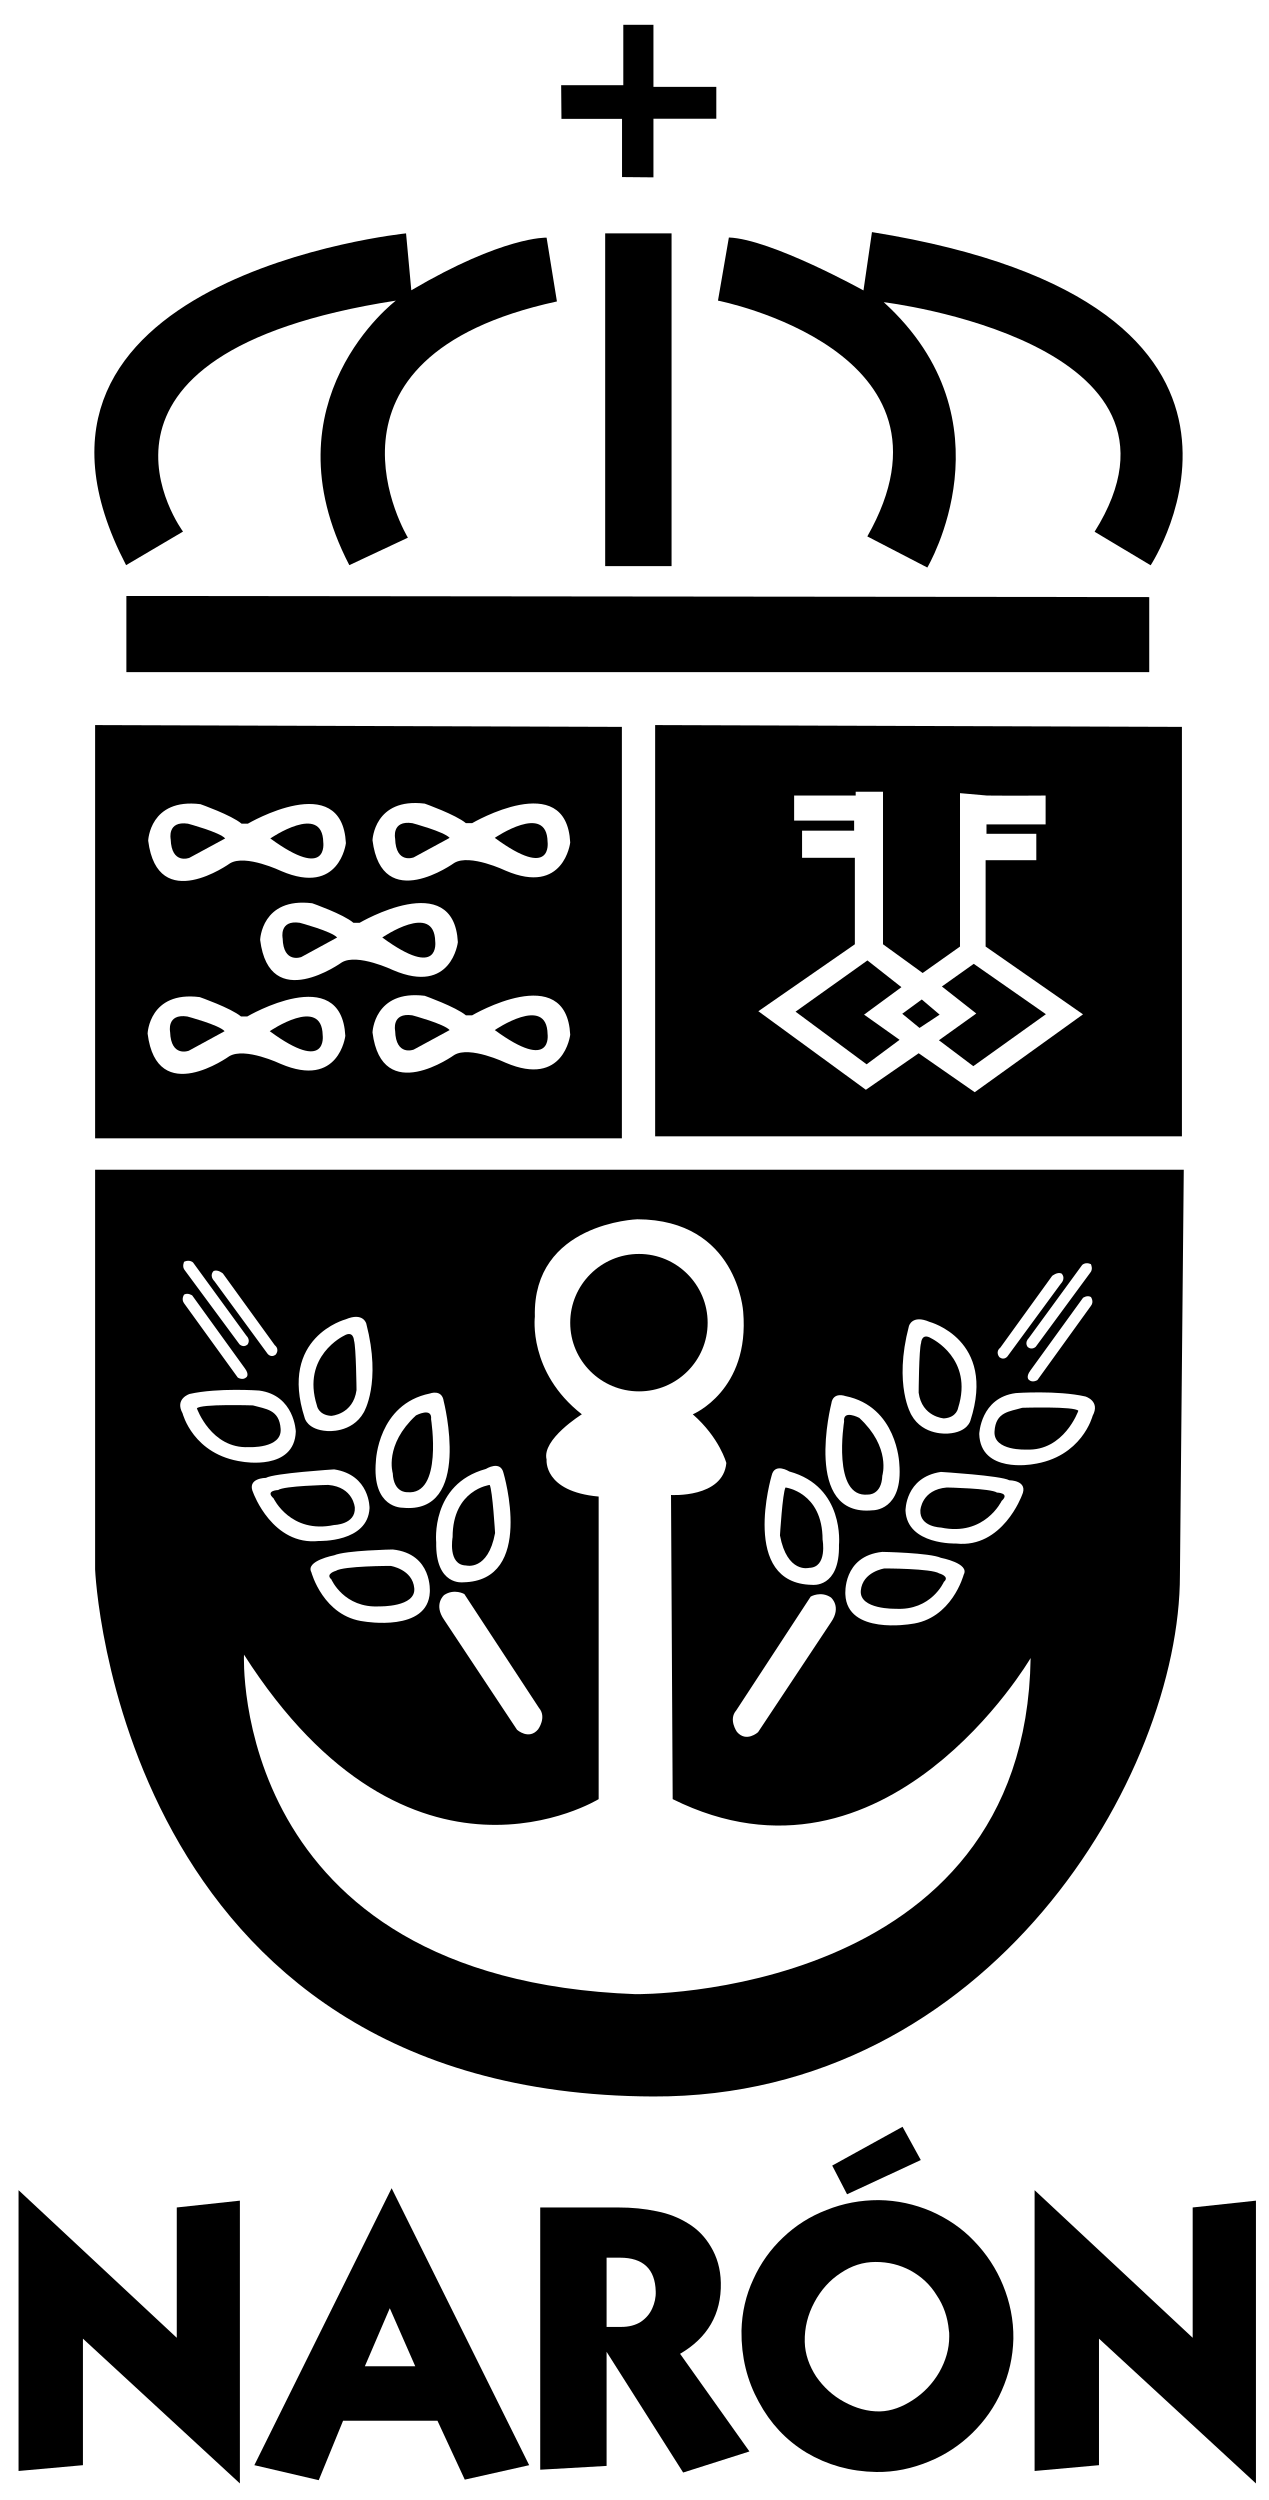
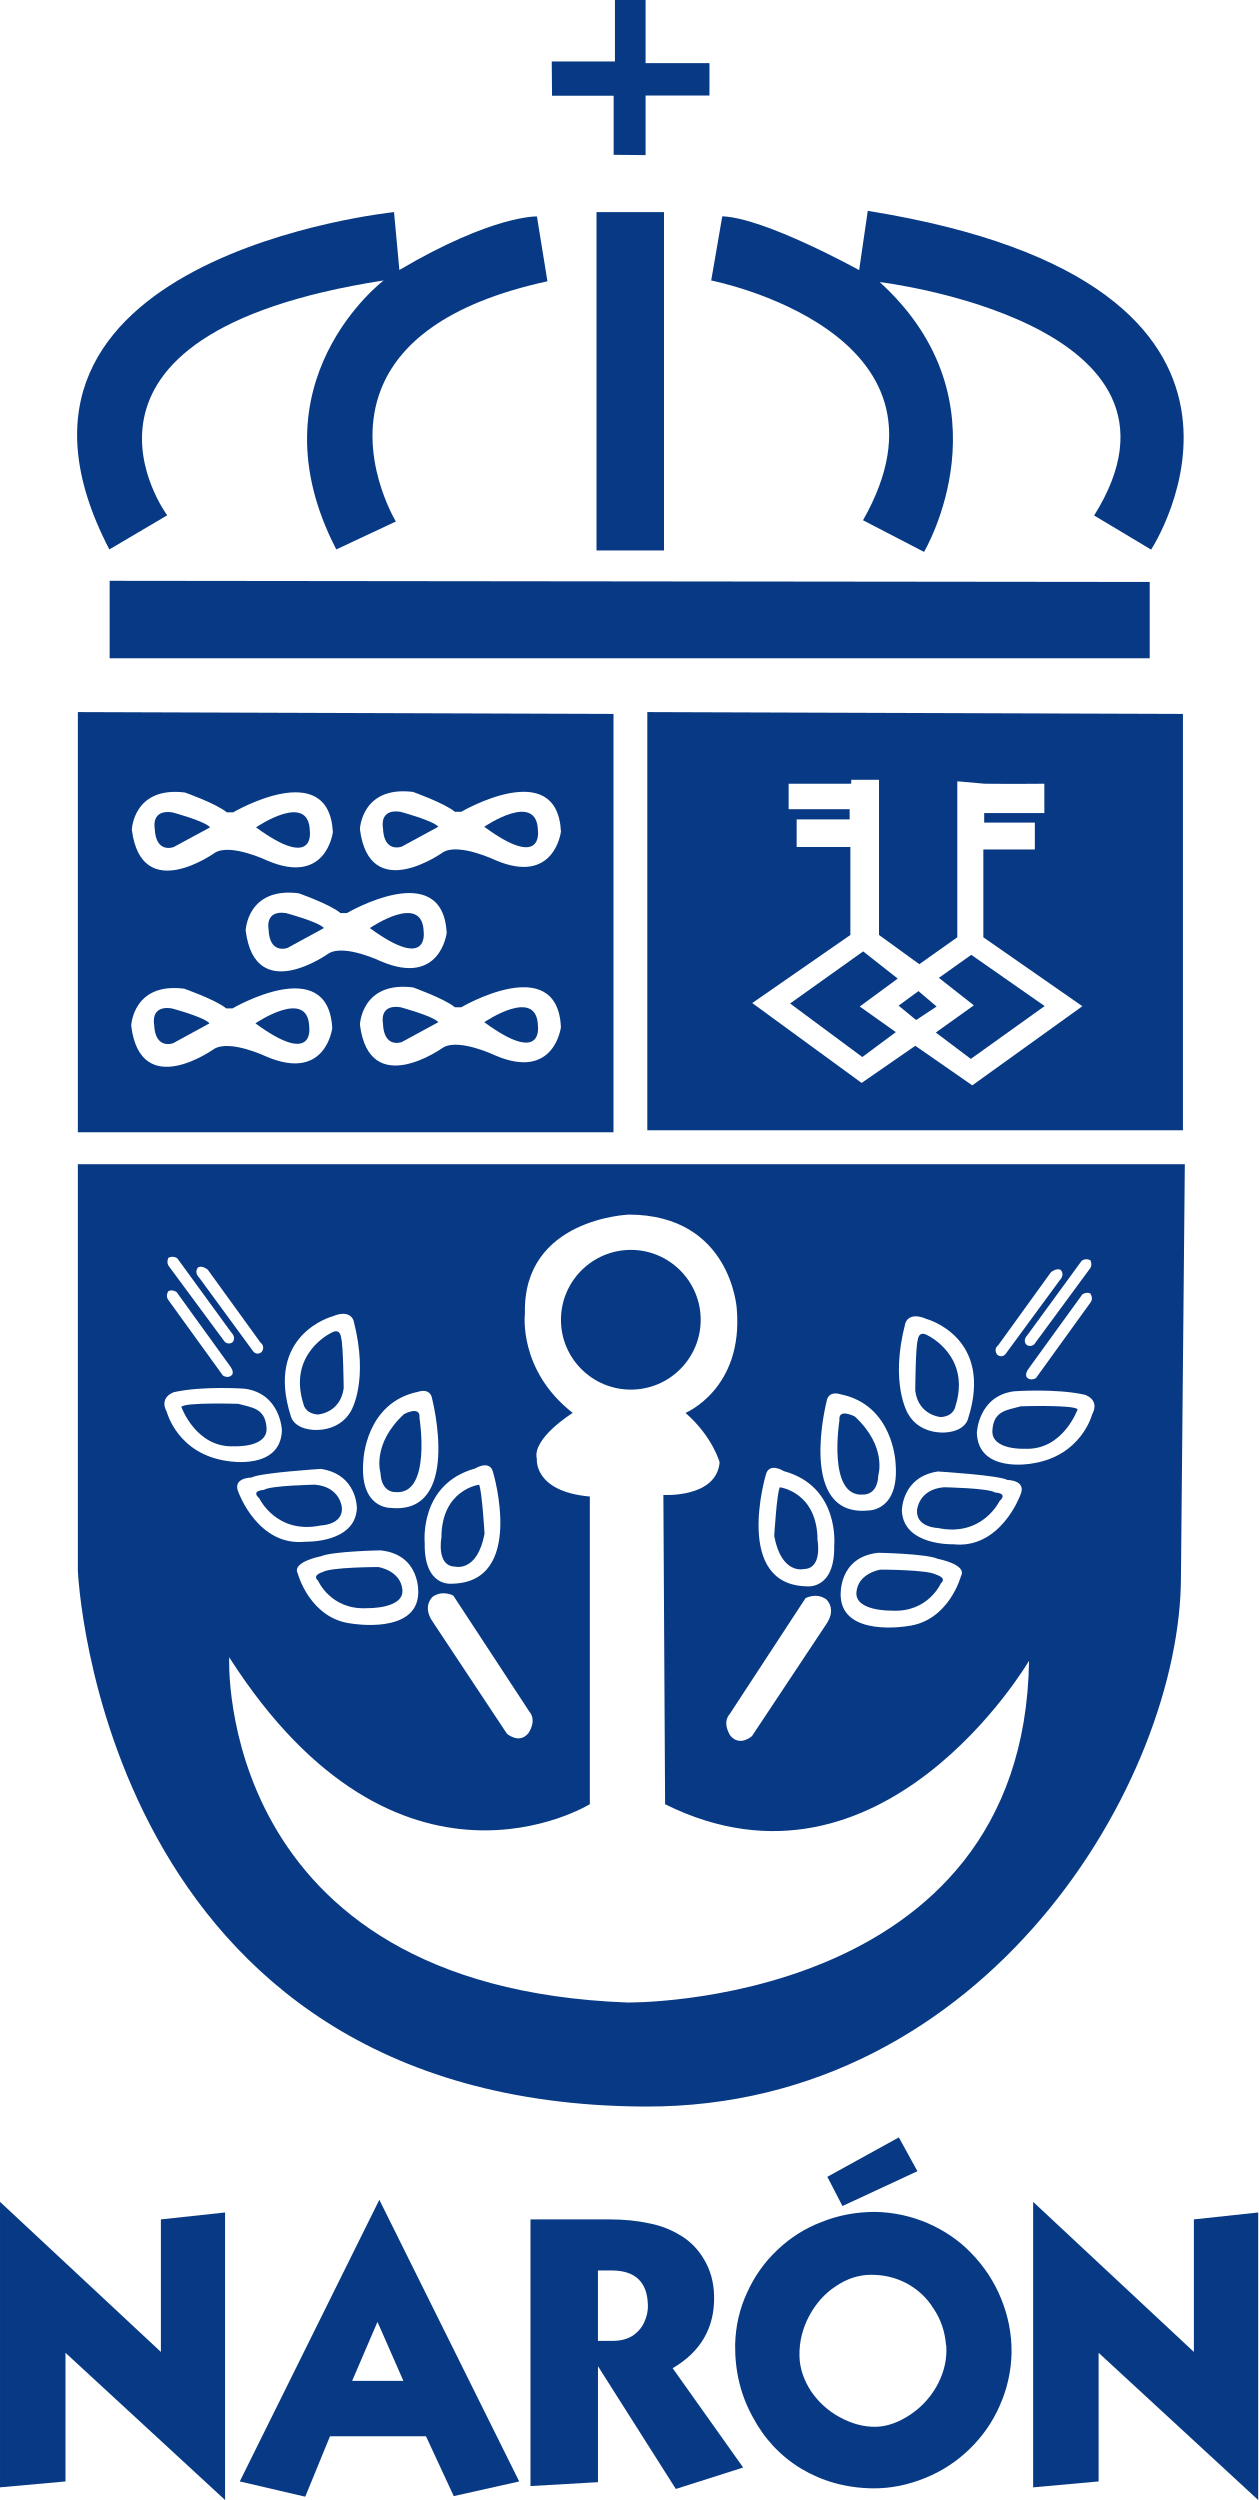
- <svg xmlns="http://www.w3.org/2000/svg" width="35pt" height="69pt" viewBox="0 0 35 69" version="1.1">
-   <g id="surface1">
-     <path style=" stroke:none;fill-rule:nonzero;fill-opacity:1;" d="M 11.352 8.012 L 11.207 6.441 C 11.207 6.441 -0.656 7.656 3.48 15.598 L 5.051 14.672 C 5.051 14.672 1.41 9.773 10.926 8.297 C 10.926 8.297 7.285 11.055 9.641 15.598 L 11.258 14.84 C 11.258 14.84 8.238 9.867 15.371 8.32 L 15.086 6.559 C 15.086 6.559 13.898 6.512 11.352 8.012 " />
-     <path style=" stroke:none;fill-rule:nonzero;fill-opacity:1;" d="M 16.703 15.625 L 18.535 15.625 L 18.535 6.441 L 16.703 6.441 L 16.703 15.625 " />
-     <path style=" stroke:none;fill-rule:nonzero;fill-opacity:1;" d="M 17.168 3.281 L 17.168 4.887 L 18.035 4.895 L 18.035 3.277 L 19.77 3.277 L 19.77 2.398 L 18.035 2.398 L 18.035 0.684 L 17.203 0.684 L 17.203 2.352 L 15.488 2.352 L 15.496 3.281 L 17.168 3.281 " />
-     <path style=" stroke:none;fill-rule:nonzero;fill-opacity:1;" d="M 3.488 16.449 L 3.488 18.551 L 31.719 18.551 L 31.719 16.48 L 3.488 16.449 " />
-     <path style=" stroke:none;fill-rule:nonzero;fill-opacity:1;" d="M 6.84 22.734 L 6.668 22.734 C 6.387 22.496 5.531 22.195 5.531 22.195 C 4.133 22.023 4.09 23.203 4.09 23.203 C 4.352 25.266 6.348 23.828 6.348 23.828 C 6.777 23.57 7.766 24.043 7.766 24.043 C 9.375 24.73 9.547 23.27 9.547 23.27 C 9.438 21.207 6.84 22.734 6.84 22.734 Z M 13.031 22.719 L 12.859 22.719 C 12.578 22.484 11.723 22.18 11.723 22.18 C 10.324 22.008 10.281 23.191 10.281 23.191 C 10.543 25.254 12.539 23.816 12.539 23.816 C 12.969 23.559 13.957 24.031 13.957 24.031 C 15.566 24.719 15.738 23.254 15.738 23.254 C 15.633 21.195 13.031 22.719 13.031 22.719 Z M 9.926 25.469 L 9.754 25.469 C 9.477 25.23 8.617 24.93 8.617 24.93 C 7.219 24.758 7.18 25.941 7.18 25.941 C 7.438 28 9.434 26.562 9.434 26.562 C 9.863 26.305 10.852 26.777 10.852 26.777 C 12.465 27.465 12.637 26.004 12.637 26.004 C 12.527 23.941 9.926 25.469 9.926 25.469 Z M 6.824 28.055 L 6.652 28.055 C 6.371 27.82 5.512 27.52 5.512 27.52 C 4.117 27.344 4.074 28.527 4.074 28.527 C 4.332 30.59 6.328 29.152 6.328 29.152 C 6.762 28.895 7.746 29.363 7.746 29.363 C 9.359 30.051 9.531 28.59 9.531 28.59 C 9.422 26.531 6.824 28.055 6.824 28.055 Z M 13.031 28.023 L 12.859 28.023 C 12.578 27.789 11.723 27.484 11.723 27.484 C 10.324 27.312 10.281 28.496 10.281 28.496 C 10.543 30.555 12.539 29.117 12.539 29.117 C 12.969 28.859 13.957 29.332 13.957 29.332 C 15.566 30.02 15.738 28.559 15.738 28.559 C 15.633 26.496 13.031 28.023 13.031 28.023 Z M 2.625 20.012 L 17.164 20.062 L 17.164 31.418 L 2.625 31.418 L 2.625 20.012 " />
-     <path style=" stroke:none;fill-rule:nonzero;fill-opacity:1;" d="M 21.918 21.957 L 21.918 22.648 L 23.574 22.648 L 23.574 22.926 L 22.137 22.926 L 22.137 23.676 L 23.594 23.676 L 23.594 26.062 L 20.93 27.91 L 23.898 30.078 L 25.355 29.07 L 26.902 30.145 L 29.891 27.996 L 27.203 26.125 L 27.203 23.742 L 28.602 23.742 L 28.602 23.012 L 27.227 23.012 L 27.227 22.754 L 28.859 22.754 L 28.859 21.957 C 28.859 21.957 27.922 21.965 27.242 21.957 L 26.496 21.891 L 26.496 26.125 L 25.465 26.855 L 24.371 26.062 L 24.371 21.852 L 23.617 21.852 L 23.617 21.957 Z M 18.082 20.012 L 32.621 20.062 L 32.621 31.363 L 18.082 31.363 L 18.082 20.012 " />
-     <path style=" stroke:none;fill-rule:nonzero;fill-opacity:1;" d="M 27.609 37.195 C 27.457 37.32 27.586 37.461 27.586 37.461 C 27.715 37.555 27.805 37.438 27.805 37.438 L 29.273 35.438 C 29.434 35.266 29.297 35.148 29.297 35.148 C 29.18 35.098 29.039 35.215 29.039 35.215 Z M 28.398 36.926 C 28.262 37.066 28.367 37.18 28.367 37.18 C 28.48 37.273 28.586 37.172 28.586 37.172 L 30.086 35.133 C 30.18 35.031 30.109 34.891 30.109 34.891 C 29.957 34.82 29.867 34.914 29.867 34.914 Z M 30.109 35.797 C 30.004 35.738 29.891 35.82 29.891 35.82 L 28.434 37.832 C 28.309 38.004 28.391 38.078 28.391 38.078 C 28.492 38.18 28.633 38.09 28.633 38.09 L 30.109 36.043 C 30.203 35.926 30.109 35.797 30.109 35.797 Z M 29.957 38.543 C 29.18 38.367 28.039 38.449 28.039 38.449 C 27.062 38.574 27.027 39.578 27.027 39.578 C 27.062 40.672 28.492 40.414 28.492 40.414 C 29.863 40.227 30.156 39.078 30.156 39.078 C 30.379 38.668 29.957 38.543 29.957 38.543 Z M 25.086 36.602 C 24.656 38.238 25.156 39.055 25.156 39.055 C 25.48 39.637 26.168 39.566 26.168 39.566 C 26.715 39.531 26.785 39.203 26.785 39.203 C 27.504 36.973 25.656 36.484 25.656 36.484 C 25.168 36.273 25.086 36.602 25.086 36.602 Z M 23.332 38.531 C 23.332 38.531 22.992 38.402 22.945 38.738 C 22.945 38.738 22.145 41.879 24.086 41.684 C 24.086 41.684 24.934 41.703 24.82 40.391 C 24.82 40.391 24.762 38.82 23.332 38.531 Z M 27.855 40.855 C 27.633 40.727 25.969 40.625 25.969 40.625 C 24.98 40.773 24.992 41.695 24.992 41.695 C 25.039 42.648 26.391 42.602 26.391 42.602 C 27.668 42.738 28.203 41.277 28.203 41.277 C 28.402 40.855 27.855 40.855 27.855 40.855 Z M 25.969 42.996 C 25.656 42.855 24.352 42.832 24.352 42.832 C 23.25 42.949 23.332 44.008 23.332 44.008 C 23.379 45.125 25.133 44.824 25.133 44.824 C 26.273 44.695 26.598 43.461 26.598 43.461 C 26.773 43.148 25.969 42.996 25.969 42.996 Z M 21.785 40.613 C 21.785 40.613 21.379 40.355 21.297 40.727 C 21.297 40.727 20.414 43.707 22.414 43.742 C 22.414 43.742 23.18 43.844 23.156 42.637 C 23.156 42.637 23.32 41.031 21.785 40.613 Z M 16.523 49.656 C 16.523 49.656 11.328 52.859 6.734 45.668 C 6.734 45.668 6.316 54.621 17.543 55.039 C 17.543 55.039 28.305 55.18 28.445 45.762 C 28.445 45.762 24.457 52.582 18.566 49.656 L 18.52 41.262 C 18.52 41.262 19.957 41.352 20.047 40.379 C 20.047 40.379 19.863 39.684 19.121 39.035 C 19.121 39.035 20.699 38.383 20.512 36.203 C 20.512 36.203 20.355 33.664 17.59 33.652 C 17.59 33.652 14.695 33.75 14.762 36.34 C 14.762 36.34 14.57 37.871 16.059 39.035 C 16.059 39.035 14.945 39.727 15.086 40.285 C 15.086 40.285 14.992 41.168 16.523 41.305 Z M 22.934 44.09 C 22.656 43.902 22.375 44.066 22.375 44.066 L 20.32 47.207 C 20.098 47.461 20.34 47.801 20.34 47.801 C 20.598 48.102 20.922 47.809 20.922 47.809 L 22.934 44.777 C 23.238 44.344 22.934 44.09 22.934 44.09 Z M 7.582 37.125 L 6.152 35.148 C 6.152 35.148 6.016 35.031 5.898 35.078 C 5.898 35.078 5.758 35.195 5.922 35.367 L 7.387 37.367 C 7.387 37.367 7.48 37.484 7.605 37.391 C 7.605 37.391 7.734 37.254 7.582 37.125 Z M 6.793 36.855 L 5.328 34.844 C 5.328 34.844 5.234 34.754 5.082 34.824 C 5.082 34.824 5.012 34.961 5.105 35.066 L 6.609 37.102 C 6.609 37.102 6.711 37.207 6.828 37.113 C 6.828 37.113 6.934 36.996 6.793 36.855 Z M 5.082 35.73 C 5.082 35.73 4.992 35.855 5.082 35.973 L 6.562 38.02 C 6.562 38.02 6.699 38.113 6.805 38.008 C 6.805 38.008 6.887 37.938 6.758 37.766 L 5.305 35.754 C 5.305 35.754 5.188 35.672 5.082 35.73 Z M 5.234 38.473 C 5.234 38.473 4.816 38.602 5.039 39.008 C 5.039 39.008 5.328 40.16 6.699 40.344 C 6.699 40.344 8.129 40.602 8.164 39.508 C 8.164 39.508 8.129 38.508 7.152 38.379 C 7.152 38.379 6.016 38.297 5.234 38.473 Z M 10.109 36.531 C 10.109 36.531 10.027 36.207 9.539 36.414 C 9.539 36.414 7.688 36.902 8.41 39.137 C 8.41 39.137 8.48 39.461 9.027 39.496 C 9.027 39.496 9.711 39.566 10.039 38.984 C 10.039 38.984 10.535 38.172 10.109 36.531 Z M 11.863 38.461 C 10.43 38.754 10.375 40.324 10.375 40.324 C 10.258 41.637 11.109 41.613 11.109 41.613 C 13.051 41.812 12.246 38.672 12.246 38.672 C 12.199 38.332 11.863 38.461 11.863 38.461 Z M 7.34 40.789 C 7.34 40.789 6.793 40.789 6.992 41.207 C 6.992 41.207 7.523 42.672 8.805 42.531 C 8.805 42.531 10.152 42.578 10.199 41.625 C 10.199 41.625 10.215 40.707 9.223 40.555 C 9.223 40.555 7.562 40.66 7.34 40.789 Z M 9.223 42.926 C 9.223 42.926 8.422 43.078 8.594 43.395 C 8.594 43.395 8.922 44.625 10.059 44.754 C 10.059 44.754 11.816 45.055 11.863 43.941 C 11.863 43.941 11.945 42.883 10.84 42.766 C 10.84 42.766 9.539 42.789 9.223 42.926 Z M 13.41 40.543 C 11.875 40.965 12.039 42.566 12.039 42.566 C 12.016 43.777 12.781 43.672 12.781 43.672 C 14.781 43.637 13.898 40.66 13.898 40.66 C 13.816 40.289 13.41 40.543 13.41 40.543 Z M 12.258 44.023 C 12.258 44.023 11.957 44.277 12.258 44.707 L 14.27 47.742 C 14.27 47.742 14.598 48.035 14.852 47.73 C 14.852 47.73 15.098 47.395 14.875 47.137 L 12.816 43.996 C 12.816 43.996 12.539 43.836 12.258 44.023 Z M 2.625 32.285 L 32.672 32.285 L 32.566 43.477 C 32.566 48.992 27.324 57.895 18.027 57.863 C 3.219 57.809 2.625 43.316 2.625 43.316 L 2.625 32.285 " />
-     <path style=" stroke:none;fill-rule:nonzero;fill-opacity:1;" d="M 20.117 6.555 L 19.816 8.297 C 19.816 8.297 26.859 9.672 23.938 14.805 L 25.594 15.664 C 25.594 15.664 28 11.625 24.391 8.34 C 24.391 8.34 33.5 9.434 30.211 14.676 L 31.758 15.602 C 31.758 15.602 36.484 8.402 24.066 6.406 L 23.832 8.016 C 23.832 8.016 21.277 6.598 20.117 6.555 " />
-     <path style=" stroke:none;fill-rule:nonzero;fill-opacity:1;" d="M 7.461 23.141 C 7.461 23.141 8.902 22.152 8.922 23.246 C 8.922 23.246 9.074 24.32 7.461 23.141 " />
-     <path style=" stroke:none;fill-rule:nonzero;fill-opacity:1;" d="M 4.711 23.164 C 4.711 23.164 4.605 22.648 5.188 22.734 C 5.188 22.734 6.066 22.969 6.215 23.141 L 5.227 23.676 C 5.227 23.676 4.734 23.871 4.711 23.164 " />
-     <path style=" stroke:none;fill-rule:nonzero;fill-opacity:1;" d="M 13.656 23.125 C 13.656 23.125 15.094 22.141 15.113 23.234 C 15.113 23.234 15.266 24.309 13.656 23.125 " />
-     <path style=" stroke:none;fill-rule:nonzero;fill-opacity:1;" d="M 10.906 23.148 C 10.906 23.148 10.797 22.633 11.379 22.719 C 11.379 22.719 12.258 22.953 12.41 23.125 L 11.418 23.664 C 11.418 23.664 10.926 23.855 10.906 23.148 " />
-     <path style=" stroke:none;fill-rule:nonzero;fill-opacity:1;" d="M 10.551 25.875 C 10.551 25.875 11.988 24.887 12.012 25.984 C 12.012 25.984 12.16 27.055 10.551 25.875 " />
-     <path style=" stroke:none;fill-rule:nonzero;fill-opacity:1;" d="M 7.801 25.898 C 7.801 25.898 7.695 25.383 8.273 25.469 C 8.273 25.469 9.152 25.703 9.305 25.875 L 8.316 26.414 C 8.316 26.414 7.82 26.605 7.801 25.898 " />
-     <path style=" stroke:none;fill-rule:nonzero;fill-opacity:1;" d="M 7.445 28.461 C 7.445 28.461 8.883 27.477 8.906 28.57 C 8.906 28.57 9.055 29.645 7.445 28.461 " />
-     <path style=" stroke:none;fill-rule:nonzero;fill-opacity:1;" d="M 4.695 28.484 C 4.695 28.484 4.59 27.969 5.168 28.055 C 5.168 28.055 6.051 28.289 6.199 28.461 L 5.211 29 C 5.211 29 4.719 29.191 4.695 28.484 " />
-     <path style=" stroke:none;fill-rule:nonzero;fill-opacity:1;" d="M 13.656 28.43 C 13.656 28.43 15.094 27.445 15.113 28.539 C 15.113 28.539 15.266 29.609 13.656 28.43 " />
-     <path style=" stroke:none;fill-rule:nonzero;fill-opacity:1;" d="M 10.906 28.453 C 10.906 28.453 10.797 27.938 11.379 28.023 C 11.379 28.023 12.258 28.258 12.41 28.43 L 11.418 28.969 C 11.418 28.969 10.926 29.16 10.906 28.453 " />
-     <path style=" stroke:none;fill-rule:nonzero;fill-opacity:1;" d="M 25.914 28.711 L 26.863 29.426 L 28.867 27.992 L 26.875 26.602 L 25.996 27.227 L 26.945 27.973 L 25.914 28.711 " />
-     <path style=" stroke:none;fill-rule:nonzero;fill-opacity:1;" d="M 25.379 28.371 L 25.934 28.004 L 25.441 27.586 L 24.902 27.98 L 25.379 28.371 " />
-     <path style=" stroke:none;fill-rule:nonzero;fill-opacity:1;" d="M 23.848 28.004 L 24.879 27.246 L 23.941 26.508 L 21.957 27.922 L 23.918 29.375 L 24.828 28.699 L 23.848 28.004 " />
-     <path style=" stroke:none;fill-rule:nonzero;fill-opacity:1;" d="M 5.434 38.871 C 5.434 38.871 5.828 39.988 6.863 39.941 C 6.863 39.941 7.781 39.988 7.746 39.441 C 7.711 38.895 7.328 38.891 6.98 38.789 C 6.98 38.789 5.527 38.742 5.434 38.871 " />
-     <path style=" stroke:none;fill-rule:nonzero;fill-opacity:1;" d="M 9.77 36.996 C 9.77 36.996 9.758 36.707 9.492 36.867 C 9.492 36.867 8.316 37.426 8.746 38.789 C 8.746 38.789 8.781 39.055 9.141 39.078 C 9.141 39.078 9.746 39.043 9.84 38.367 C 9.84 38.367 9.828 37.172 9.77 36.996 " />
-     <path style=" stroke:none;fill-rule:nonzero;fill-opacity:1;" d="M 11.48 39.066 C 11.48 39.066 11.934 38.824 11.898 39.172 C 11.898 39.172 12.234 41.289 11.234 41.184 C 11.234 41.184 10.863 41.207 10.84 40.66 C 10.84 40.66 10.598 39.883 11.48 39.066 " />
-     <path style=" stroke:none;fill-rule:nonzero;fill-opacity:1;" d="M 7.676 41.125 C 7.676 41.125 7.305 41.137 7.551 41.355 C 7.551 41.355 8.016 42.344 9.223 42.09 C 9.223 42.09 9.816 42.078 9.793 41.613 C 9.793 41.613 9.758 41.043 9.059 40.984 C 9.059 40.984 7.84 41.008 7.676 41.125 " />
-     <path style=" stroke:none;fill-rule:nonzero;fill-opacity:1;" d="M 9.27 43.355 C 9.27 43.355 8.969 43.438 9.145 43.59 C 9.145 43.59 9.492 44.395 10.48 44.336 C 10.48 44.336 11.48 44.359 11.434 43.836 C 11.387 43.312 10.781 43.219 10.781 43.219 C 10.781 43.219 9.48 43.219 9.27 43.355 " />
-     <path style=" stroke:none;fill-rule:nonzero;fill-opacity:1;" d="M 12.492 42.426 C 12.492 42.426 12.352 43.195 12.863 43.207 C 12.863 43.207 13.469 43.371 13.664 42.312 C 13.664 42.312 13.594 41.137 13.516 40.984 C 13.516 40.984 12.492 41.113 12.492 42.426 " />
-     <path style=" stroke:none;fill-rule:nonzero;fill-opacity:1;" d="M 29.762 38.938 C 29.762 38.938 29.367 40.055 28.332 40.008 C 28.332 40.008 27.414 40.055 27.449 39.508 C 27.48 38.961 27.867 38.961 28.215 38.855 C 28.215 38.855 29.668 38.809 29.762 38.938 " />
-     <path style=" stroke:none;fill-rule:nonzero;fill-opacity:1;" d="M 25.422 37.066 C 25.422 37.066 25.434 36.773 25.703 36.938 C 25.703 36.938 26.875 37.496 26.445 38.855 C 26.445 38.855 26.41 39.125 26.051 39.148 C 26.051 39.148 25.445 39.109 25.355 38.438 C 25.355 38.438 25.363 37.238 25.422 37.066 " />
-     <path style=" stroke:none;fill-rule:nonzero;fill-opacity:1;" d="M 23.715 39.133 C 23.715 39.133 23.258 38.891 23.297 39.238 C 23.297 39.238 22.957 41.355 23.957 41.25 C 23.957 41.25 24.332 41.273 24.352 40.727 C 24.352 40.727 24.598 39.949 23.715 39.133 " />
-     <path style=" stroke:none;fill-rule:nonzero;fill-opacity:1;" d="M 27.516 41.195 C 27.516 41.195 27.887 41.203 27.645 41.426 C 27.645 41.426 27.176 42.414 25.969 42.16 C 25.969 42.16 25.379 42.148 25.402 41.684 C 25.402 41.684 25.434 41.113 26.133 41.055 C 26.133 41.055 27.352 41.078 27.516 41.195 " />
-     <path style=" stroke:none;fill-rule:nonzero;fill-opacity:1;" d="M 25.922 43.426 C 25.922 43.426 26.227 43.508 26.051 43.66 C 26.051 43.66 25.703 44.461 24.715 44.402 C 24.715 44.402 23.715 44.426 23.758 43.902 C 23.805 43.379 24.41 43.289 24.41 43.289 C 24.41 43.289 25.711 43.289 25.922 43.426 " />
-     <path style=" stroke:none;fill-rule:nonzero;fill-opacity:1;" d="M 22.703 42.496 C 22.703 42.496 22.844 43.262 22.332 43.273 C 22.332 43.273 21.727 43.438 21.527 42.379 C 21.527 42.379 21.598 41.203 21.68 41.055 C 21.68 41.055 22.703 41.18 22.703 42.496 " />
-     <path style=" stroke:none;fill-rule:nonzero;fill-opacity:1;" d="M 15.738 36.508 C 15.738 35.461 16.59 34.609 17.637 34.609 C 18.68 34.609 19.531 35.461 19.531 36.508 C 19.531 37.555 18.68 38.402 17.637 38.402 C 16.59 38.402 15.738 37.555 15.738 36.508 " />
-     <path style=" stroke:none;fill-rule:nonzero;fill-opacity:1;" d="M 0.512 68.199 L 2.289 68.039 L 2.289 64.547 L 6.621 68.543 L 6.621 60.738 L 4.879 60.926 L 4.879 64.523 L 0.512 60.449 L 0.512 68.199 " />
-     <path style=" stroke:none;fill-rule:evenodd;fill-opacity:1;" d="M 7.02 68.039 L 8.797 68.453 L 9.469 66.812 L 12.074 66.812 L 12.828 68.438 L 14.605 68.039 L 10.809 60.395 Z M 11.461 65.309 L 10.07 65.309 L 10.758 63.707 Z M 11.461 65.309 " />
-     <path style=" stroke:none;fill-rule:evenodd;fill-opacity:1;" d="M 18.77 64.965 C 19.516 64.531 19.914 63.879 19.895 63.004 C 19.887 62.613 19.785 62.285 19.621 62.012 C 19.465 61.746 19.258 61.527 18.992 61.367 C 18.734 61.207 18.453 61.094 18.125 61.031 C 17.797 60.961 17.445 60.926 17.059 60.926 L 14.91 60.926 L 14.91 68.164 L 16.742 68.059 L 16.742 64.91 L 18.855 68.242 L 20.684 67.66 Z M 16.742 64.223 L 16.742 62.312 L 17.113 62.312 C 17.746 62.312 18.082 62.621 18.098 63.242 C 18.105 63.41 18.066 63.57 18.004 63.707 C 17.938 63.859 17.832 63.984 17.688 64.082 C 17.539 64.176 17.359 64.223 17.145 64.223 L 16.742 64.223 " />
-     <path style=" stroke:none;fill-rule:evenodd;fill-opacity:1;" d="M 24.168 62.43 C 24.516 62.43 24.832 62.508 25.133 62.668 C 25.434 62.836 25.672 63.055 25.852 63.348 C 26.043 63.629 26.156 63.957 26.188 64.312 C 26.199 64.355 26.199 64.406 26.199 64.488 C 26.199 64.832 26.102 65.16 25.922 65.477 C 25.742 65.785 25.5 66.043 25.199 66.238 C 24.91 66.43 24.598 66.547 24.289 66.555 C 23.945 66.562 23.613 66.465 23.293 66.289 C 22.984 66.121 22.727 65.883 22.527 65.594 C 22.332 65.293 22.219 64.973 22.211 64.637 C 22.203 64.238 22.297 63.879 22.477 63.543 C 22.656 63.207 22.898 62.934 23.199 62.738 C 23.5 62.535 23.816 62.43 24.168 62.43 Z M 24.254 60.723 C 23.75 60.723 23.27 60.812 22.812 60.996 C 22.355 61.172 21.961 61.422 21.609 61.758 C 21.266 62.082 20.992 62.465 20.793 62.906 C 20.586 63.348 20.477 63.824 20.465 64.328 C 20.457 65.055 20.621 65.707 20.941 66.289 C 21.258 66.883 21.695 67.352 22.262 67.695 C 22.828 68.031 23.465 68.215 24.188 68.227 C 24.695 68.234 25.176 68.129 25.633 67.941 C 26.086 67.758 26.488 67.492 26.832 67.156 C 27.176 66.82 27.453 66.43 27.648 65.98 C 27.848 65.531 27.957 65.055 27.969 64.551 C 27.977 64.027 27.871 63.531 27.684 63.074 C 27.496 62.613 27.227 62.207 26.887 61.855 C 26.551 61.5 26.156 61.234 25.699 61.031 C 25.242 60.836 24.762 60.73 24.254 60.723 Z M 22.969 59.77 L 23.379 60.562 L 25.414 59.617 L 24.91 58.699 L 22.969 59.77 " />
-     <path style=" stroke:none;fill-rule:nonzero;fill-opacity:1;" d="M 28.555 68.199 L 30.332 68.039 L 30.332 64.547 L 34.664 68.543 L 34.664 60.738 L 32.918 60.926 L 32.918 64.523 L 28.555 60.449 L 28.555 68.199 " />
+ <svg xmlns="http://www.w3.org/2000/svg" width="34.152pt" height="67.859pt" viewBox="0 0 34.152 67.859" version="1.1" id="svg39">
+   <defs id="defs39" />
+   <g id="surface1" style="fill:#000000;fill-opacity:1" transform="translate(-0.511719,-0.683594)">
+     <path style="fill:#073984;fill-opacity:1;fill-rule:nonzero;stroke:none" d="M 11.352,8.012 11.207,6.441 c 0,0 -11.863,1.215 -7.727,9.156 l 1.57,-0.926 c 0,0 -3.641,-4.898 5.875,-6.375 0,0 -3.641,2.758 -1.285,7.301 l 1.617,-0.758 c 0,0 -1.107,-1.822 -0.397,-3.604 0.462,-1.161 1.696,-2.305 4.511,-2.916 L 15.086,6.559 c 0,0 -1.188,-0.047 -3.734,1.453" id="path1" />
+     <path style="fill:#073984;fill-opacity:1;fill-rule:nonzero;stroke:none" d="m 16.703,15.625 h 1.832 V 6.441 H 16.703 V 15.625" id="path2" />
+     <path style="fill:#073984;fill-opacity:1;fill-rule:nonzero;stroke:none" d="m 17.168,3.281 v 1.605 l 0.867,0.008 V 3.277 h 1.734 V 2.398 H 18.035 V 0.684 h -0.832 v 1.668 h -1.715 l 0.008,0.93 h 1.672" id="path3" />
+     <path style="fill:#073984;fill-opacity:1;fill-rule:nonzero;stroke:none" d="m 3.488,16.449 v 2.102 H 31.719 V 16.48 L 3.488,16.449" id="path4" />
+     <path style="fill:#073984;fill-opacity:1;fill-rule:nonzero;stroke:none" d="M 6.84,22.734 H 6.668 C 6.387,22.496 5.531,22.195 5.531,22.195 4.133,22.023 4.09,23.203 4.09,23.203 c 0.262,2.062 2.258,0.625 2.258,0.625 0.43,-0.258 1.418,0.215 1.418,0.215 1.609,0.688 1.781,-0.773 1.781,-0.773 C 9.438,21.207 6.84,22.734 6.84,22.734 Z m 6.191,-0.016 h -0.172 c -0.281,-0.234 -1.137,-0.539 -1.137,-0.539 -1.398,-0.172 -1.441,1.012 -1.441,1.012 0.262,2.062 2.258,0.625 2.258,0.625 0.43,-0.258 1.418,0.215 1.418,0.215 1.609,0.688 1.781,-0.777 1.781,-0.777 C 15.633,21.195 13.031,22.719 13.031,22.719 Z m -3.105,2.75 H 9.754 C 9.477,25.23 8.617,24.93 8.617,24.93 7.219,24.758 7.18,25.941 7.18,25.941 7.438,28 9.434,26.562 9.434,26.562 c 0.43,-0.258 1.418,0.215 1.418,0.215 1.613,0.688 1.785,-0.773 1.785,-0.773 C 12.527,23.941 9.926,25.469 9.926,25.469 Z M 6.824,28.055 H 6.652 c -0.281,-0.234 -1.141,-0.535 -1.141,-0.535 -1.395,-0.176 -1.438,1.008 -1.438,1.008 0.258,2.062 2.254,0.625 2.254,0.625 0.434,-0.258 1.418,0.211 1.418,0.211 1.613,0.688 1.785,-0.773 1.785,-0.773 C 9.422,26.531 6.824,28.055 6.824,28.055 Z m 6.207,-0.031 h -0.172 c -0.281,-0.234 -1.137,-0.539 -1.137,-0.539 -1.398,-0.172 -1.441,1.012 -1.441,1.012 0.262,2.059 2.258,0.621 2.258,0.621 0.43,-0.258 1.418,0.215 1.418,0.215 1.609,0.688 1.781,-0.773 1.781,-0.773 -0.105,-2.062 -2.707,-0.535 -2.707,-0.535 z M 2.625,20.012 17.164,20.062 V 31.418 H 2.625 v -11.406" id="path5" />
+     <path style="opacity:1;fill:#073984;fill-opacity:1;fill-rule:nonzero;stroke:none" d="m 21.918,21.957 v 0.691 h 1.656 v 0.277 h -1.438 v 0.75 H 23.594 V 26.062 l -2.664,1.848 2.969,2.168 1.457,-1.008 1.547,1.074 2.988,-2.148 -2.688,-1.871 v -2.383 h 1.398 v -0.73 h -1.375 v -0.258 h 1.633 v -0.797 c 0,0 -0.938,0.008 -1.617,0 l -0.746,-0.066 V 26.125 l -1.031,0.73 -1.094,-0.793 v -4.211 h -0.754 v 0.105 z M 18.082,20.012 32.621,20.062 V 31.363 H 18.082 V 20.012" id="path6" />
+     <path style="fill:#073984;fill-opacity:1;fill-rule:nonzero;stroke:none" d="m 27.609,37.195 c -0.152,0.125 -0.023,0.266 -0.023,0.266 0.129,0.094 0.219,-0.023 0.219,-0.023 l 1.469,-2 c 0.16,-0.172 0.023,-0.289 0.023,-0.289 -0.117,-0.051 -0.258,0.066 -0.258,0.066 z m 0.789,-0.27 c -0.137,0.141 -0.031,0.254 -0.031,0.254 0.113,0.094 0.219,-0.008 0.219,-0.008 l 1.5,-2.039 c 0.094,-0.102 0.023,-0.242 0.023,-0.242 -0.152,-0.07 -0.242,0.023 -0.242,0.023 z m 1.711,-1.129 c -0.105,-0.059 -0.219,0.023 -0.219,0.023 l -1.457,2.012 c -0.125,0.172 -0.043,0.246 -0.043,0.246 0.102,0.102 0.242,0.012 0.242,0.012 l 1.477,-2.047 c 0.094,-0.117 0,-0.246 0,-0.246 z m -0.152,2.746 c -0.777,-0.176 -1.918,-0.094 -1.918,-0.094 -0.977,0.125 -1.012,1.129 -1.012,1.129 0.035,1.094 1.465,0.836 1.465,0.836 1.371,-0.188 1.664,-1.336 1.664,-1.336 0.223,-0.41 -0.199,-0.535 -0.199,-0.535 z m -4.871,-1.941 c -0.43,1.637 0.07,2.453 0.07,2.453 0.324,0.582 1.012,0.512 1.012,0.512 0.547,-0.035 0.617,-0.363 0.617,-0.363 0.719,-2.23 -1.129,-2.719 -1.129,-2.719 -0.488,-0.211 -0.57,0.117 -0.57,0.117 z m -1.754,1.93 c 0,0 -0.34,-0.129 -0.387,0.207 0,0 -0.801,3.141 1.141,2.945 0,0 0.848,0.02 0.734,-1.293 0,0 -0.059,-1.57 -1.488,-1.859 z m 4.523,2.324 C 27.633,40.727 25.969,40.625 25.969,40.625 c -0.988,0.148 -0.977,1.07 -0.977,1.07 0.047,0.953 1.398,0.906 1.398,0.906 1.277,0.137 1.812,-1.324 1.812,-1.324 0.199,-0.422 -0.348,-0.422 -0.348,-0.422 z m -1.887,2.141 c -0.312,-0.141 -1.617,-0.164 -1.617,-0.164 -1.102,0.117 -1.02,1.176 -1.02,1.176 0.047,1.117 1.801,0.816 1.801,0.816 1.141,-0.129 1.465,-1.363 1.465,-1.363 0.176,-0.312 -0.629,-0.465 -0.629,-0.465 z m -4.184,-2.383 c 0,0 -0.406,-0.258 -0.488,0.113 0,0 -0.883,2.98 1.117,3.016 0,0 0.766,0.102 0.742,-1.105 0,0 0.164,-1.605 -1.371,-2.023 z m -5.262,9.043 c 0,0 -5.195,3.203 -9.789,-3.988 0,0 -0.418,8.953 10.809,9.371 0,0 10.762,0.141 10.902,-9.277 0,0 -3.988,6.82 -9.879,3.895 l -0.047,-8.395 c 0,0 1.438,0.09 1.527,-0.883 0,0 -0.184,-0.695 -0.926,-1.344 0,0 1.578,-0.652 1.391,-2.832 0,0 -0.156,-2.539 -2.922,-2.551 0,0 -2.895,0.098 -2.828,2.688 0,0 -0.191,1.531 1.297,2.695 0,0 -1.113,0.691 -0.973,1.25 0,0 -0.094,0.883 1.438,1.02 z m 6.41,-5.566 C 22.656,43.902 22.375,44.066 22.375,44.066 l -2.055,3.141 c -0.223,0.254 0.02,0.594 0.02,0.594 0.258,0.301 0.582,0.008 0.582,0.008 l 2.012,-3.031 c 0.305,-0.434 0,-0.688 0,-0.688 z M 7.582,37.125 6.152,35.148 c 0,0 -0.137,-0.117 -0.254,-0.07 0,0 -0.141,0.117 0.023,0.289 l 1.465,2 c 0,0 0.094,0.117 0.219,0.023 0,0 0.129,-0.137 -0.023,-0.266 z M 6.793,36.855 5.328,34.844 c 0,0 -0.094,-0.09 -0.246,-0.02 0,0 -0.07,0.137 0.023,0.242 l 1.504,2.035 c 0,0 0.102,0.105 0.219,0.012 0,0 0.105,-0.117 -0.035,-0.258 z m -1.711,-1.125 c 0,0 -0.09,0.125 0,0.242 L 6.562,38.02 c 0,0 0.137,0.094 0.242,-0.012 0,0 0.082,-0.07 -0.047,-0.242 L 5.305,35.754 c 0,0 -0.117,-0.082 -0.223,-0.023 z m 0.152,2.742 c 0,0 -0.418,0.129 -0.195,0.535 0,0 0.289,1.152 1.66,1.336 0,0 1.43,0.258 1.465,-0.836 0,0 -0.035,-1 -1.012,-1.129 0,0 -1.137,-0.082 -1.918,0.094 z m 4.875,-1.941 c 0,0 -0.082,-0.324 -0.57,-0.117 0,0 -1.852,0.488 -1.129,2.723 0,0 0.07,0.324 0.617,0.359 0,0 0.684,0.07 1.012,-0.512 0,0 0.496,-0.812 0.07,-2.453 z m 1.754,1.93 C 10.43,38.754 10.375,40.324 10.375,40.324 c -0.117,1.312 0.734,1.289 0.734,1.289 1.941,0.199 1.137,-2.941 1.137,-2.941 -0.047,-0.34 -0.383,-0.211 -0.383,-0.211 z m -4.523,2.328 c 0,0 -0.547,0 -0.348,0.418 0,0 0.531,1.465 1.812,1.324 0,0 1.348,0.047 1.395,-0.906 0,0 0.016,-0.918 -0.977,-1.07 0,0 -1.66,0.105 -1.883,0.234 z m 1.883,2.137 c 0,0 -0.801,0.152 -0.629,0.469 0,0 0.328,1.23 1.465,1.359 0,0 1.758,0.301 1.805,-0.812 0,0 0.082,-1.059 -1.023,-1.176 0,0 -1.301,0.023 -1.617,0.16 z m 4.188,-2.383 c -1.535,0.422 -1.371,2.023 -1.371,2.023 -0.023,1.211 0.742,1.105 0.742,1.105 2,-0.035 1.117,-3.012 1.117,-3.012 -0.082,-0.371 -0.488,-0.117 -0.488,-0.117 z m -1.152,3.48 c 0,0 -0.301,0.254 0,0.684 l 2.012,3.035 c 0,0 0.328,0.293 0.582,-0.012 0,0 0.246,-0.336 0.023,-0.594 l -2.059,-3.141 c 0,0 -0.277,-0.16 -0.559,0.027 z M 2.625,32.285 h 30.047 l -0.105,11.191 c 0,5.516 -5.242,14.418 -14.539,14.387 C 3.219,57.809 2.625,43.316 2.625,43.316 v -11.031" id="path7" />
+     <path style="fill:#073984;fill-opacity:1;fill-rule:nonzero;stroke:none" d="m 20.117,6.555 -0.301,1.742 c 0,0 7.043,1.375 4.121,6.508 l 1.656,0.859 c 0,0 2.406,-4.039 -1.203,-7.324 0,0 9.109,1.094 5.82,6.336 l 1.547,0.926 c 0,0 4.727,-7.199 -7.691,-9.195 l -0.234,1.609 c 0,0 -2.555,-1.418 -3.715,-1.461" id="path8" />
+     <path style="fill:#073984;fill-opacity:1;fill-rule:nonzero;stroke:none" d="m 7.461,23.141 c 0,0 1.441,-0.988 1.461,0.105 0,0 0.152,1.074 -1.461,-0.105" id="path9" />
+     <path style="fill:#073984;fill-opacity:1;fill-rule:nonzero;stroke:none" d="m 4.711,23.164 c 0,0 -0.105,-0.516 0.477,-0.43 0,0 0.879,0.234 1.027,0.406 l -0.988,0.535 c 0,0 -0.492,0.195 -0.516,-0.512" id="path10" />
+     <path style="fill:#073984;fill-opacity:1;fill-rule:nonzero;stroke:none" d="m 13.656,23.125 c 0,0 1.438,-0.984 1.457,0.109 0,0 0.152,1.074 -1.457,-0.109" id="path11" />
+     <path style="fill:#073984;fill-opacity:1;fill-rule:nonzero;stroke:none" d="m 10.906,23.148 c 0,0 -0.109,-0.516 0.473,-0.43 0,0 0.879,0.234 1.031,0.406 l -0.992,0.539 c 0,0 -0.492,0.191 -0.512,-0.516" id="path12" />
+     <path style="fill:#073984;fill-opacity:1;fill-rule:nonzero;stroke:none" d="m 10.551,25.875 c 0,0 1.438,-0.988 1.461,0.109 0,0 0.148,1.07 -1.461,-0.109" id="path13" />
+     <path style="fill:#073984;fill-opacity:1;fill-rule:nonzero;stroke:none" d="m 7.801,25.898 c 0,0 -0.105,-0.516 0.473,-0.43 0,0 0.879,0.234 1.031,0.406 l -0.988,0.539 c 0,0 -0.496,0.191 -0.516,-0.516" id="path14" />
+     <path style="fill:#073984;fill-opacity:1;fill-rule:nonzero;stroke:none" d="m 7.445,28.461 c 0,0 1.438,-0.984 1.461,0.109 0,0 0.148,1.074 -1.461,-0.109" id="path15" />
+     <path style="fill:#073984;fill-opacity:1;fill-rule:nonzero;stroke:none" d="m 4.695,28.484 c 0,0 -0.105,-0.516 0.473,-0.43 0,0 0.883,0.234 1.031,0.406 L 5.211,29 c 0,0 -0.492,0.191 -0.516,-0.516" id="path16" />
+     <path style="fill:#073984;fill-opacity:1;fill-rule:nonzero;stroke:none" d="m 13.656,28.43 c 0,0 1.438,-0.984 1.457,0.109 0,0 0.152,1.07 -1.457,-0.109" id="path17" />
+     <path style="fill:#073984;fill-opacity:1;fill-rule:nonzero;stroke:none" d="m 10.906,28.453 c 0,0 -0.109,-0.516 0.473,-0.43 0,0 0.879,0.234 1.031,0.406 l -0.992,0.539 c 0,0 -0.492,0.191 -0.512,-0.516" id="path18" />
+     <path style="fill:#073984;fill-opacity:1;fill-rule:nonzero;stroke:none" d="m 25.914,28.711 0.949,0.715 2.004,-1.434 -1.992,-1.391 -0.879,0.625 0.949,0.746 -1.031,0.738" id="path19" />
+     <path style="fill:#073984;fill-opacity:1;fill-rule:nonzero;stroke:none" d="m 25.379,28.371 0.555,-0.367 -0.492,-0.418 -0.539,0.395 0.477,0.391" id="path20" />
+     <path style="fill:#073984;fill-opacity:1;fill-rule:nonzero;stroke:none" d="m 23.848,28.004 1.031,-0.758 -0.938,-0.738 -1.984,1.414 1.961,1.453 0.91,-0.676 -0.98,-0.695" id="path21" />
+     <path style="fill:#073984;fill-opacity:1;fill-rule:nonzero;stroke:none" d="m 5.434,38.871 c 0,0 0.395,1.117 1.43,1.07 0,0 0.918,0.047 0.883,-0.5 -0.035,-0.547 -0.418,-0.551 -0.766,-0.652 0,0 -1.453,-0.047 -1.547,0.082" id="path22" />
+     <path style="fill:#073984;fill-opacity:1;fill-rule:nonzero;stroke:none" d="m 9.77,36.996 c 0,0 -0.012,-0.289 -0.277,-0.129 0,0 -1.176,0.559 -0.746,1.922 0,0 0.035,0.266 0.395,0.289 0,0 0.605,-0.035 0.699,-0.711 0,0 -0.012,-1.195 -0.07,-1.371" id="path23" />
+     <path style="fill:#073984;fill-opacity:1;fill-rule:nonzero;stroke:none" d="m 11.48,39.066 c 0,0 0.453,-0.242 0.418,0.105 0,0 0.336,2.117 -0.664,2.012 0,0 -0.371,0.023 -0.395,-0.523 0,0 -0.242,-0.777 0.641,-1.594" id="path24" />
+     <path style="fill:#073984;fill-opacity:1;fill-rule:nonzero;stroke:none" d="m 7.676,41.125 c 0,0 -0.371,0.012 -0.125,0.23 0,0 0.465,0.988 1.672,0.734 0,0 0.594,-0.012 0.57,-0.477 0,0 -0.035,-0.57 -0.734,-0.629 0,0 -1.219,0.023 -1.383,0.141" id="path25" />
+     <path style="fill:#073984;fill-opacity:1;fill-rule:nonzero;stroke:none" d="m 9.27,43.355 c 0,0 -0.301,0.082 -0.125,0.234 0,0 0.348,0.805 1.336,0.746 0,0 1,0.023 0.953,-0.5 C 11.387,43.312 10.781,43.219 10.781,43.219 c 0,0 -1.301,0 -1.512,0.137" id="path26" />
+     <path style="fill:#073984;fill-opacity:1;fill-rule:nonzero;stroke:none" d="m 12.492,42.426 c 0,0 -0.141,0.77 0.371,0.781 0,0 0.605,0.164 0.801,-0.895 0,0 -0.07,-1.176 -0.148,-1.328 0,0 -1.023,0.129 -1.023,1.441" id="path27" />
+     <path style="fill:#073984;fill-opacity:1;fill-rule:nonzero;stroke:none" d="m 29.762,38.938 c 0,0 -0.395,1.117 -1.43,1.07 0,0 -0.918,0.047 -0.883,-0.5 0.031,-0.547 0.418,-0.547 0.766,-0.652 0,0 1.453,-0.047 1.547,0.082" id="path28" />
+     <path style="fill:#073984;fill-opacity:1;fill-rule:nonzero;stroke:none" d="m 25.422,37.066 c 0,0 0.012,-0.293 0.281,-0.129 0,0 1.172,0.559 0.742,1.918 0,0 -0.035,0.27 -0.395,0.293 0,0 -0.605,-0.039 -0.695,-0.711 0,0 0.008,-1.199 0.066,-1.371" id="path29" />
+     <path style="fill:#073984;fill-opacity:1;fill-rule:nonzero;stroke:none" d="m 23.715,39.133 c 0,0 -0.457,-0.242 -0.418,0.105 0,0 -0.34,2.117 0.66,2.012 0,0 0.375,0.023 0.395,-0.523 0,0 0.246,-0.777 -0.637,-1.594" id="path30" />
+     <path style="fill:#073984;fill-opacity:1;fill-rule:nonzero;stroke:none" d="m 27.516,41.195 c 0,0 0.371,0.008 0.129,0.23 0,0 -0.469,0.988 -1.676,0.734 0,0 -0.59,-0.012 -0.566,-0.477 0,0 0.031,-0.57 0.73,-0.629 0,0 1.219,0.023 1.383,0.141" id="path31" />
+     <path style="fill:#073984;fill-opacity:1;fill-rule:nonzero;stroke:none" d="m 25.922,43.426 c 0,0 0.305,0.082 0.129,0.234 0,0 -0.348,0.801 -1.336,0.742 0,0 -1,0.023 -0.957,-0.5 0.047,-0.523 0.652,-0.613 0.652,-0.613 0,0 1.301,0 1.512,0.137" id="path32" />
+     <path style="fill:#073984;fill-opacity:1;fill-rule:nonzero;stroke:none" d="m 22.703,42.496 c 0,0 0.141,0.766 -0.371,0.777 0,0 -0.605,0.164 -0.805,-0.895 0,0 0.07,-1.176 0.152,-1.324 0,0 1.023,0.125 1.023,1.441" id="path33" />
+     <path style="fill:#073984;fill-opacity:1;fill-rule:nonzero;stroke:none" d="m 15.738,36.508 c 0,-1.047 0.852,-1.898 1.898,-1.898 1.043,0 1.895,0.852 1.895,1.898 0,1.047 -0.852,1.895 -1.895,1.895 -1.047,0 -1.898,-0.848 -1.898,-1.895" id="path34" />
+     <path style="fill:#073984;fill-opacity:1;fill-rule:nonzero;stroke:none" d="m 0.512,68.199 1.777,-0.16 v -3.492 l 4.332,3.996 v -7.805 l -1.742,0.188 v 3.598 L 0.512,60.449 v 7.75" id="path35" />
+     <path style="fill:#073984;fill-opacity:1;fill-rule:evenodd;stroke:none" d="M 7.02,68.039 8.797,68.453 9.469,66.812 h 2.605 l 0.754,1.625 1.777,-0.398 -3.797,-7.645 z m 4.441,-2.73 h -1.391 l 0.688,-1.602 z m 0,0" id="path36" />
+     <path style="fill:#073984;fill-opacity:1;fill-rule:evenodd;stroke:none" d="m 18.77,64.965 c 0.746,-0.434 1.145,-1.086 1.125,-1.961 -0.008,-0.391 -0.109,-0.719 -0.273,-0.992 -0.156,-0.266 -0.363,-0.484 -0.629,-0.645 C 18.734,61.207 18.453,61.094 18.125,61.031 17.797,60.961 17.445,60.926 17.059,60.926 h -2.148 v 7.238 l 1.832,-0.105 v -3.148 l 2.113,3.332 1.828,-0.582 z M 16.742,64.223 V 62.312 h 0.371 c 0.633,0 0.969,0.309 0.984,0.93 0.008,0.168 -0.031,0.328 -0.094,0.465 -0.066,0.152 -0.172,0.277 -0.316,0.375 -0.148,0.094 -0.328,0.141 -0.543,0.141 h -0.402" id="path37" />
+     <path style="fill:#073984;fill-opacity:1;fill-rule:evenodd;stroke:none" d="m 24.168,62.43 c 0.348,0 0.664,0.078 0.965,0.238 0.301,0.168 0.539,0.387 0.719,0.68 0.191,0.281 0.305,0.609 0.336,0.965 0.012,0.043 0.012,0.094 0.012,0.176 0,0.344 -0.098,0.672 -0.277,0.988 -0.18,0.309 -0.422,0.566 -0.723,0.762 -0.289,0.191 -0.602,0.309 -0.91,0.316 -0.344,0.008 -0.676,-0.09 -0.996,-0.266 -0.309,-0.168 -0.566,-0.406 -0.766,-0.695 -0.195,-0.301 -0.309,-0.621 -0.316,-0.957 -0.008,-0.398 0.086,-0.758 0.266,-1.094 0.18,-0.336 0.422,-0.609 0.723,-0.805 0.301,-0.203 0.617,-0.309 0.969,-0.309 z m 0.086,-1.707 c -0.504,0 -0.984,0.09 -1.441,0.273 -0.457,0.176 -0.852,0.426 -1.203,0.762 -0.344,0.324 -0.617,0.707 -0.816,1.148 -0.207,0.441 -0.316,0.918 -0.328,1.422 -0.008,0.727 0.156,1.379 0.477,1.961 0.316,0.594 0.754,1.062 1.32,1.406 0.566,0.336 1.203,0.52 1.926,0.531 0.508,0.008 0.988,-0.098 1.445,-0.285 0.453,-0.184 0.855,-0.449 1.199,-0.785 0.344,-0.336 0.621,-0.727 0.816,-1.176 0.199,-0.449 0.309,-0.926 0.32,-1.43 0.008,-0.523 -0.098,-1.02 -0.285,-1.477 -0.188,-0.461 -0.457,-0.867 -0.797,-1.219 C 26.551,61.5 26.156,61.234 25.699,61.031 c -0.457,-0.195 -0.938,-0.301 -1.445,-0.309 z m -1.285,-0.953 0.41,0.793 2.035,-0.945 -0.504,-0.918 -1.941,1.07" id="path38" />
+     <path style="fill:#073984;fill-opacity:1;fill-rule:nonzero;stroke:none" d="m 28.555,68.199 1.777,-0.16 v -3.492 l 4.332,3.996 v -7.805 l -1.746,0.188 v 3.598 l -4.363,-4.074 v 7.75" id="path39" />
  </g>
</svg>
